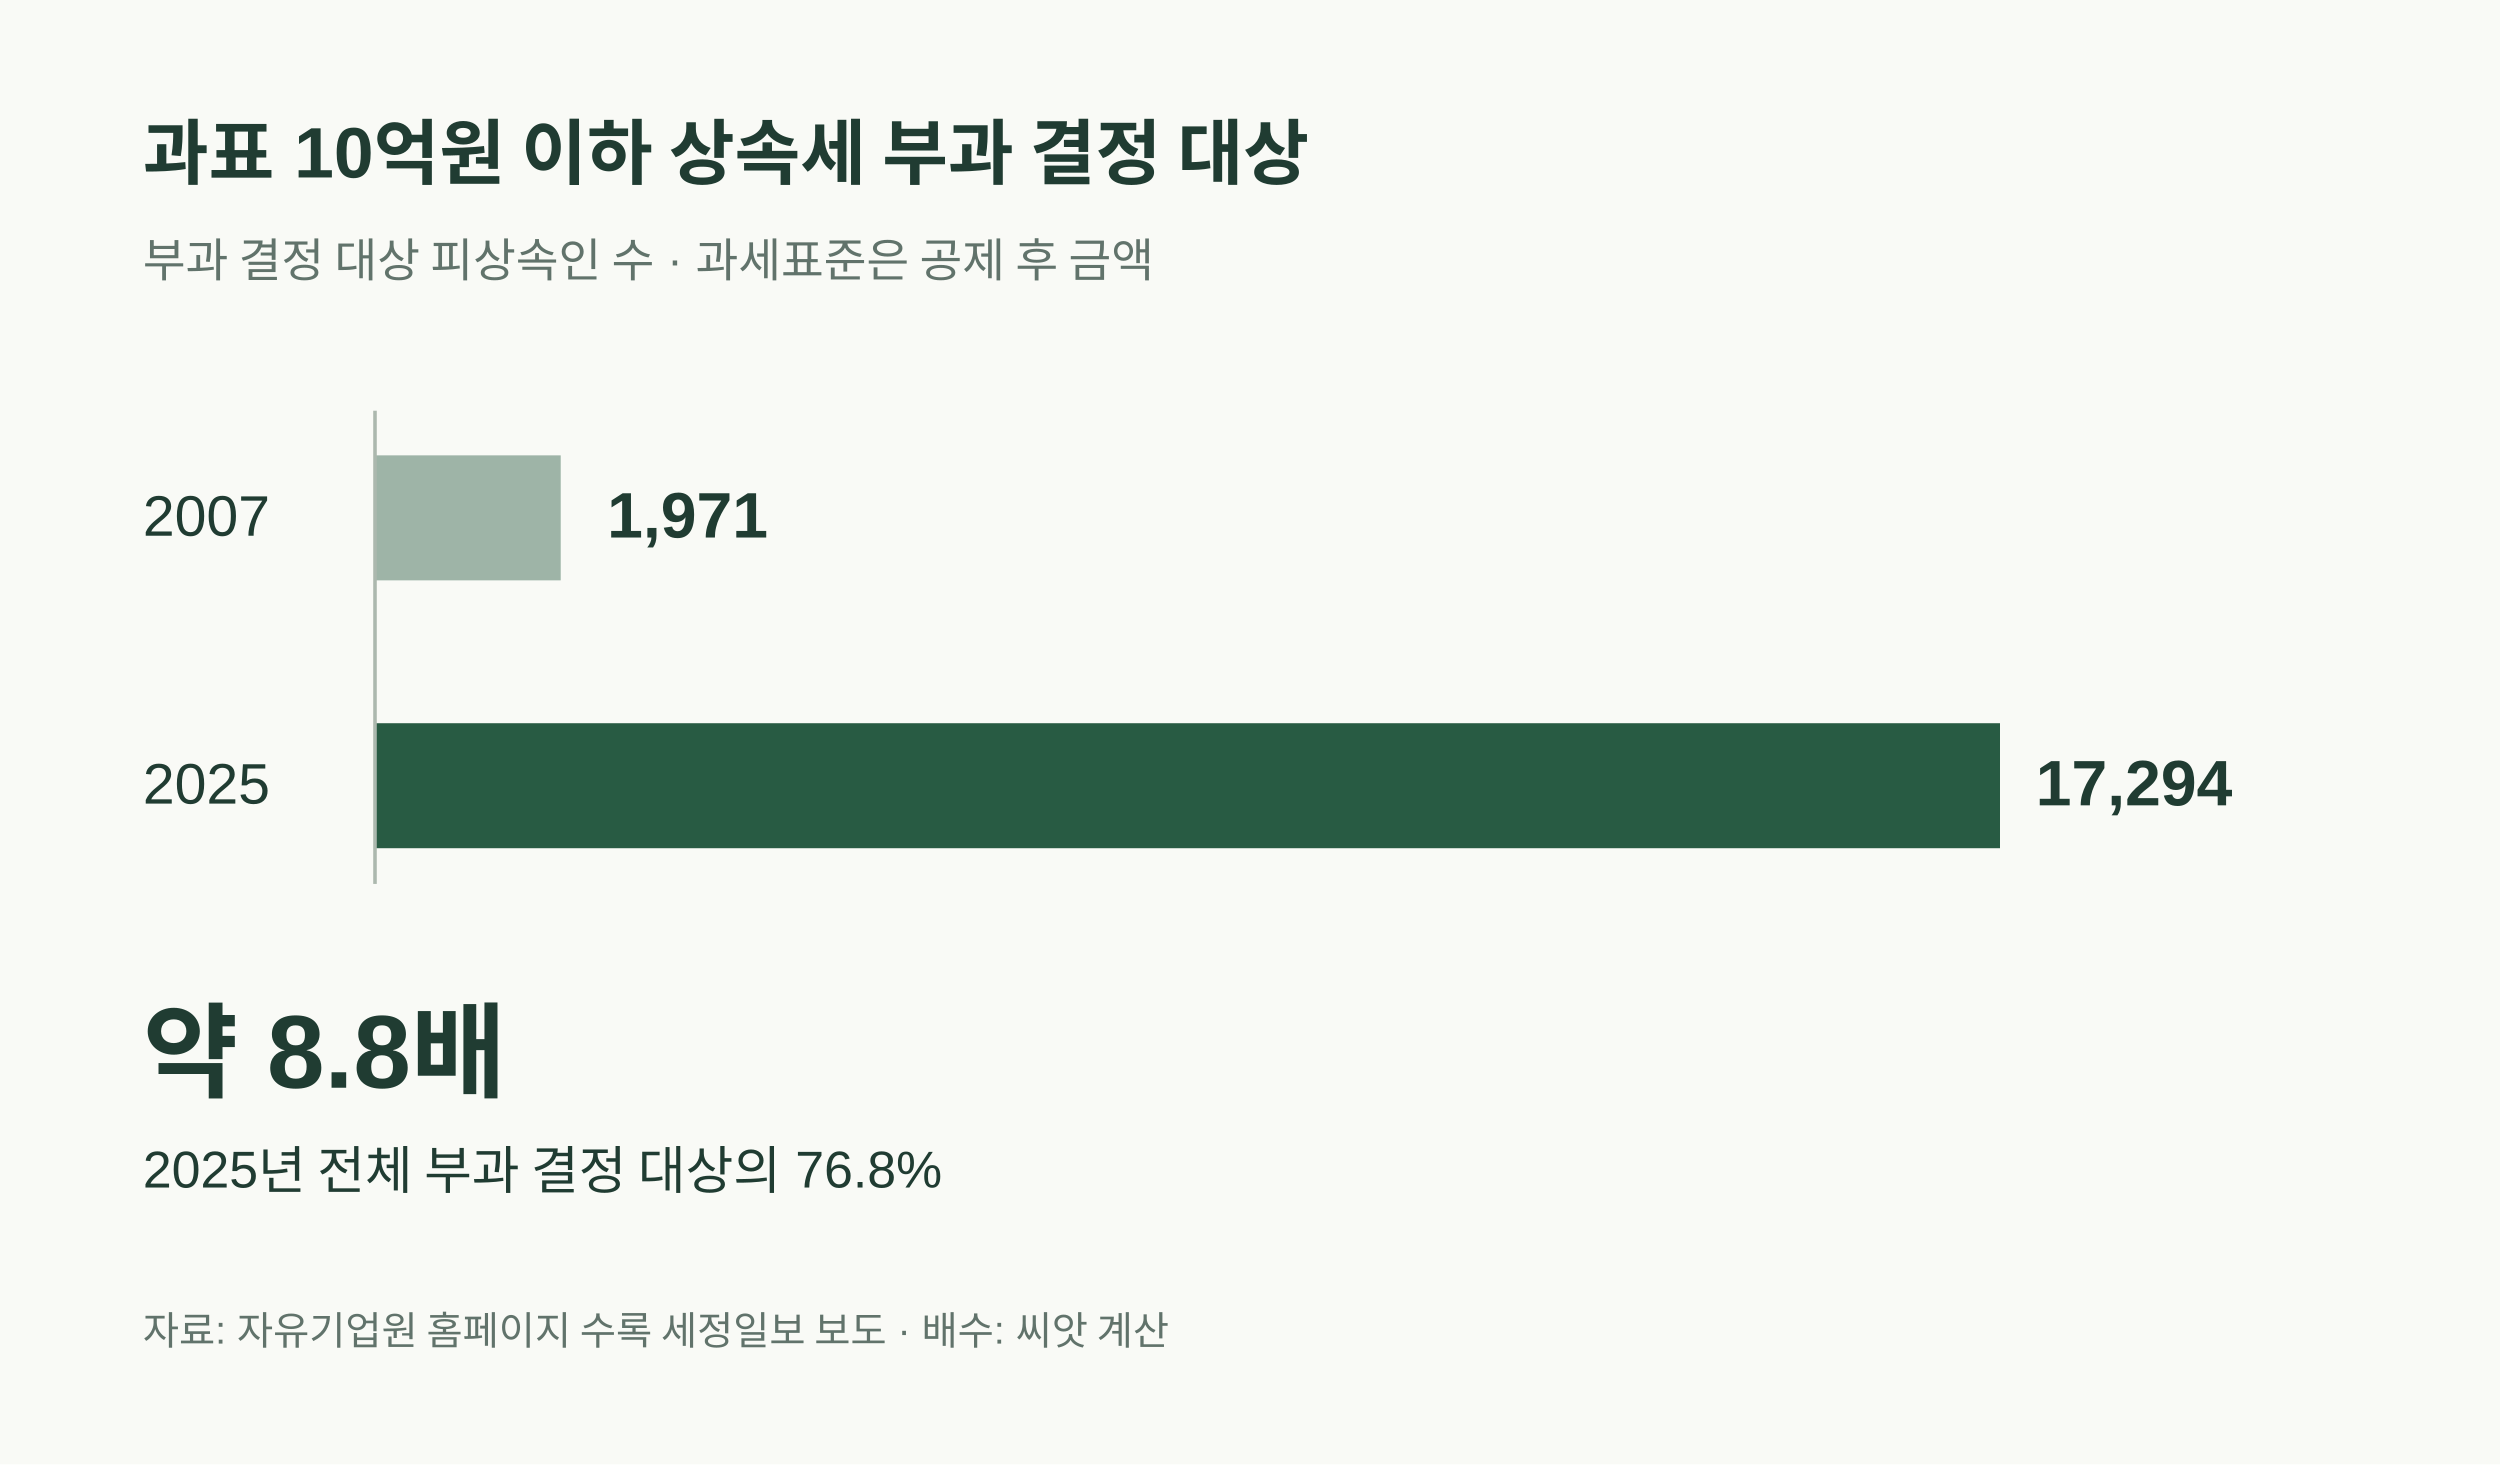
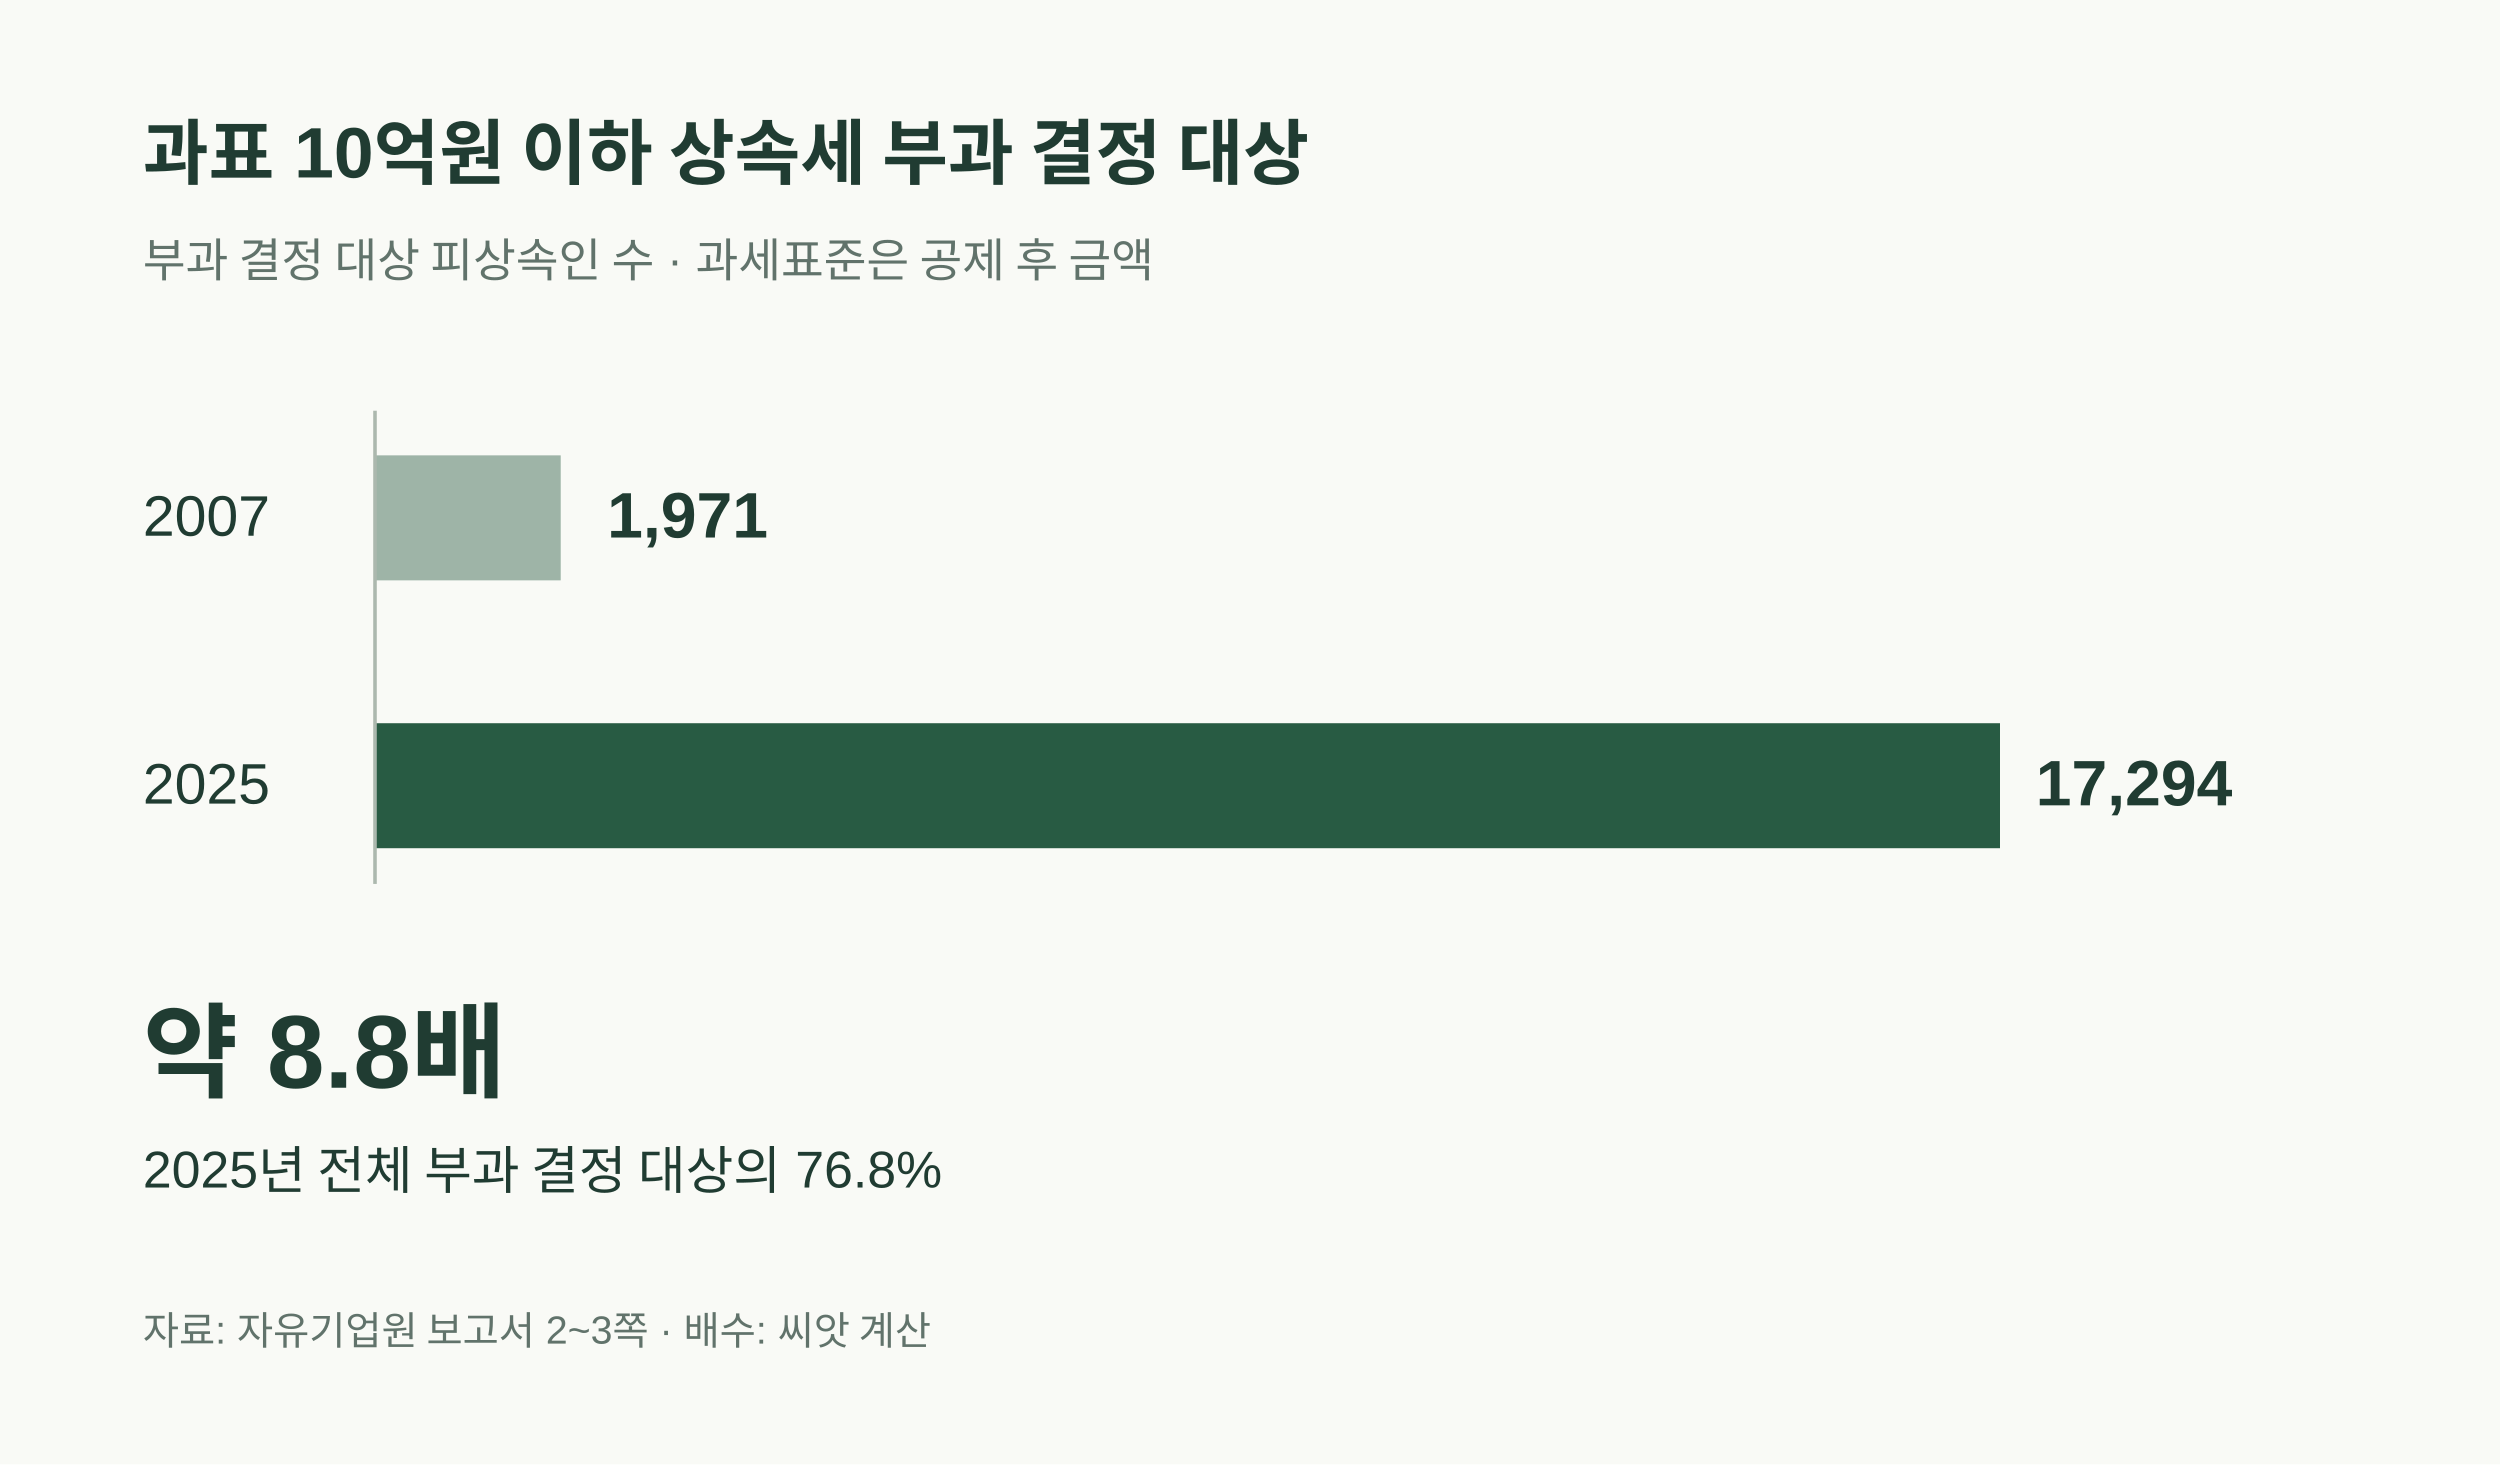
<svg xmlns="http://www.w3.org/2000/svg" width="1400" height="820" viewBox="0 0 1400 820" role="img" aria-label="과표 10억원 이하 상속세 부과 결정 대상">
  <rect width="1400" height="820" fill="#f9faf6" />
  <g font-family="Arial, 'Noto Sans KR', 'Malgun Gothic', sans-serif" fill="#203c32">
    <text x="80" y="100" font-size="40" font-weight="700">과표 10억원 이하 상속세 부과 결정 대상</text>
    <text x="80" y="155" font-size="26" fill="#61736b">부과 결정 대상 피상속인 수 · 과세표준은 공제 후 금액</text>
    <text x="80" y="300" font-size="32">2007</text>
    <rect x="210" y="255" width="104" height="70" fill="#9eb4a7" />
    <text x="340" y="301" font-size="36" font-weight="700">1,971</text>
    <text x="80" y="450" font-size="32">2025</text>
    <rect x="210" y="405" width="910" height="70" fill="#285b43" />
    <text x="1140" y="451" font-size="36" font-weight="700">17,294</text>
    <line x1="210" y1="230" x2="210" y2="495" stroke="#acb8ae" stroke-width="2" />
    <text x="80" y="610" font-size="58" font-weight="700">약 8.8배</text>
    <text x="80" y="665" font-size="29">2025년 전체 부과 결정 대상의 76.8%</text>
-     <text x="80" y="753" font-size="22" fill="#61736b">자료: 자유기업원 홈페이지 수록 세정일보 보도 · 배수: 씨앗 계산</text>
+     <text x="80" y="753" font-size="22" fill="#61736b">자료: 자유기업원 보고서 2~3쪽 · 배수: 씨앗 계산</text>
  </g>
</svg>
